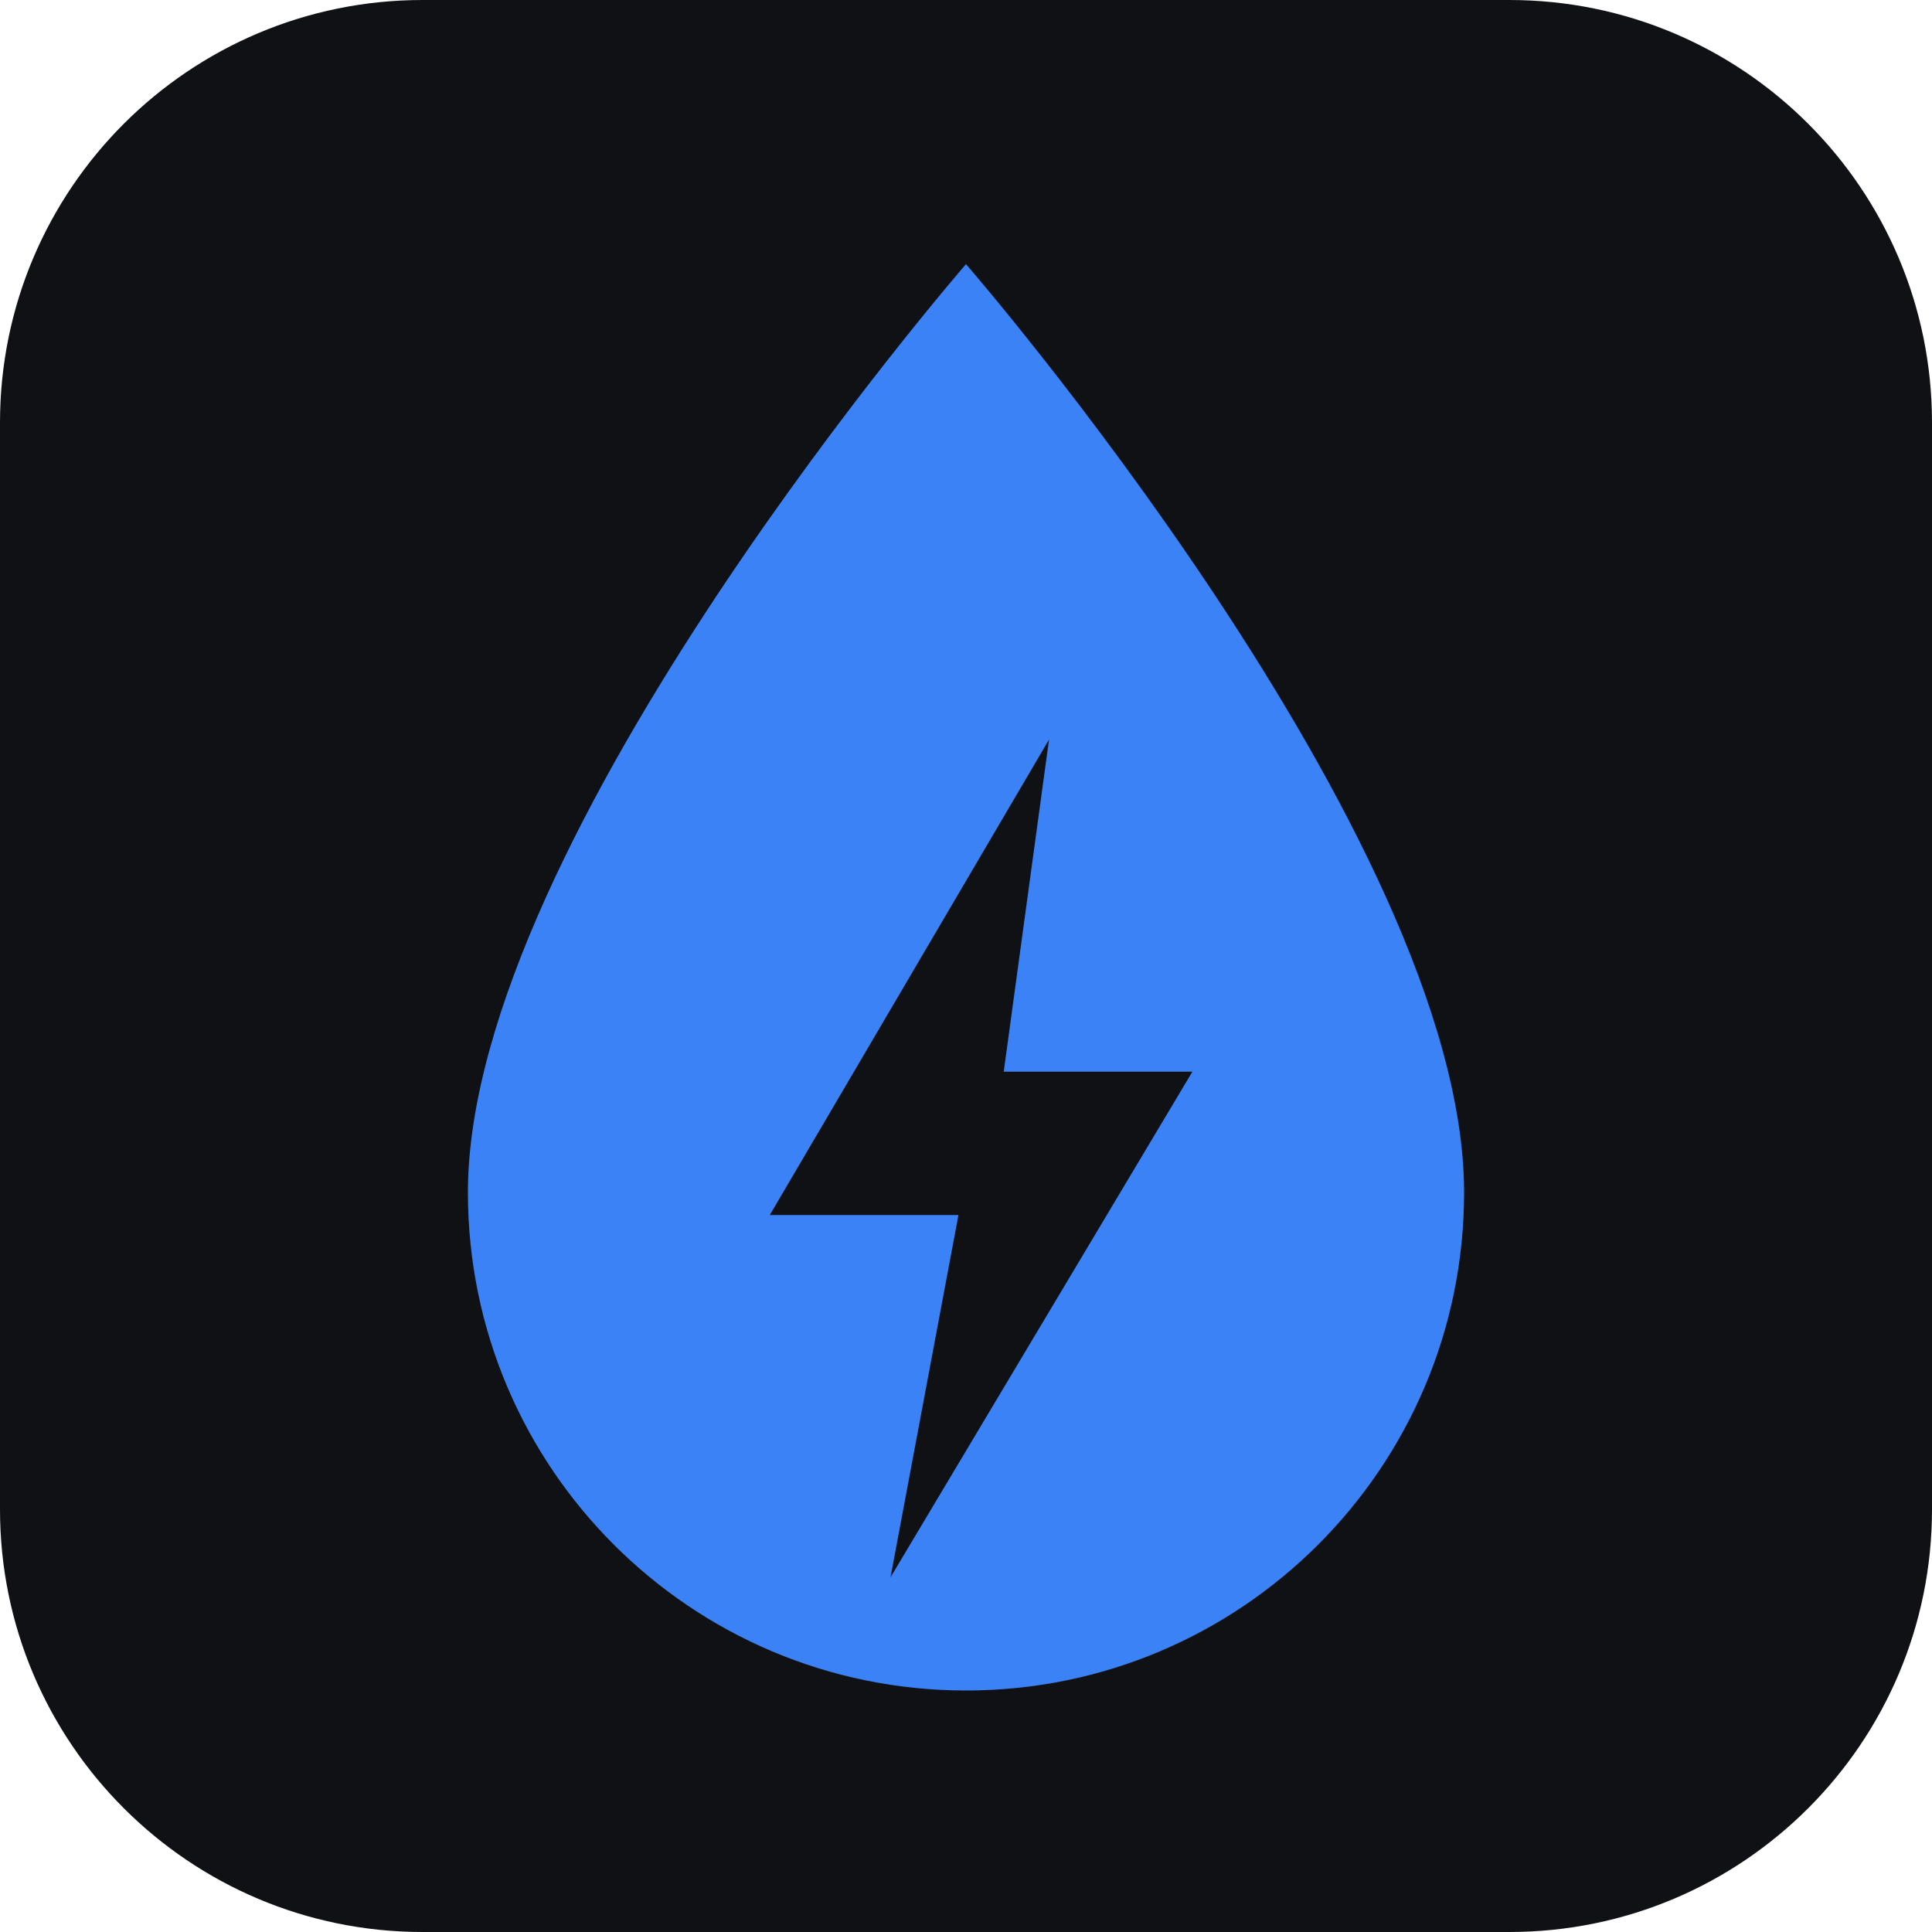
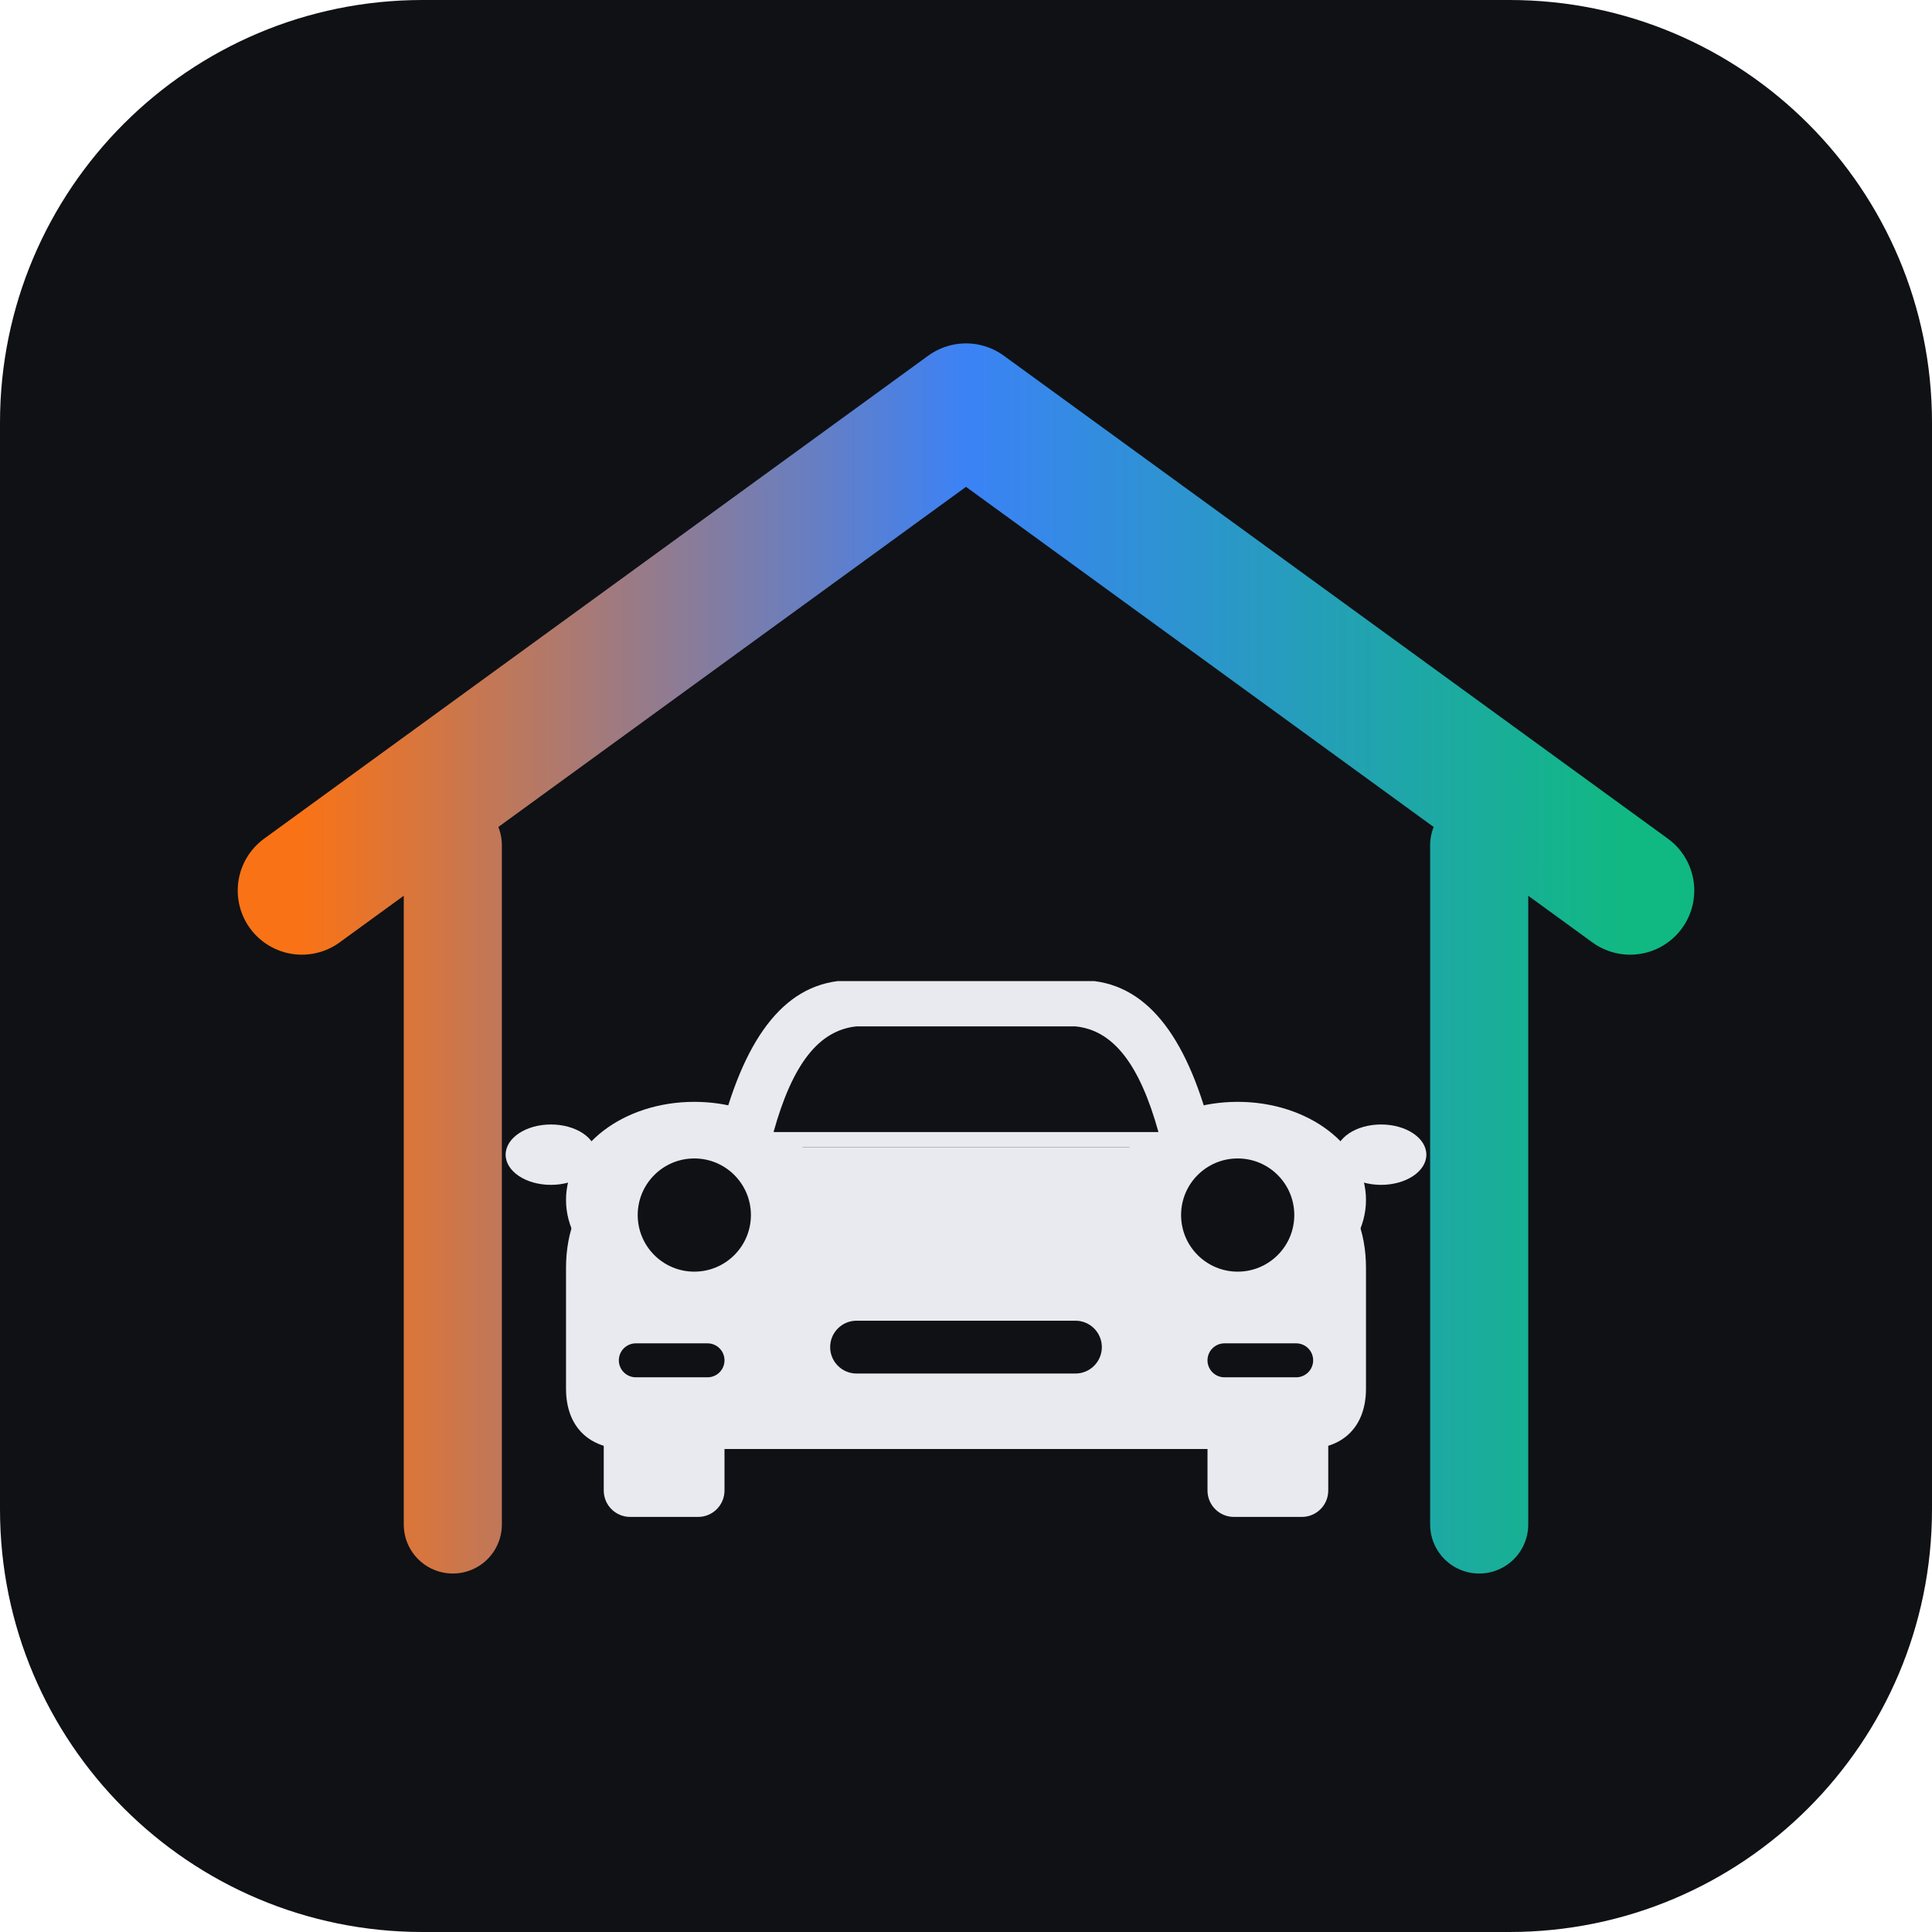
- <svg xmlns="http://www.w3.org/2000/svg" viewBox="0 0 512 512" role="img" aria-label="Nosso Combustível">
+ <svg xmlns="http://www.w3.org/2000/svg" viewBox="0 0 512 512" role="img" aria-label="Pit Garage">
  <defs>
-     <linearGradient id="energia" x1="0.15" y1="0" x2="0.85" y2="1">
+     <linearGradient id="energia" gradientUnits="userSpaceOnUse" x1="80" y1="0" x2="432" y2="0">
      <stop offset="0" stop-color="#F97316" />
-       <stop offset="0.52" stop-color="#3B82F6" />
+       <stop offset="0.5" stop-color="#3B82F6" />
      <stop offset="1" stop-color="#10B981" />
    </linearGradient>
  </defs>
  <rect width="512" height="512" rx="112" fill="#0F1115" />
-   <path d="M256 70C256 70 124 222 124 316a132 132 0 0 0 264 0C388 222 256 70 256 70Z" fill="#3B82F6" />
-   <path d="M278 196 204 322h50l-18 96 80-134h-50l12-88Z" fill="#0F1115" />
+   <path d="M80 236 L256 108 L432 236" fill="none" stroke="url(#energia)" stroke-width="34" stroke-linecap="round" stroke-linejoin="round" />
+   <path d="M120 224 V404 M392 224 V404" fill="none" stroke="url(#energia)" stroke-width="26" stroke-linecap="round" />
+   <g fill="#E8EAF0">
+     <path d="M190 304 C196 278 206 262 222 260 H290 C306 262 316 278 322 304 Z" />
+     <ellipse cx="184" cy="318" rx="34" ry="26" />
+     <ellipse cx="328" cy="318" rx="34" ry="26" />
+     <path d="M150 336 C150 316 164 304 184 304 H328 C348 304 362 316 362 336 V368 C362 378 356 384 346 384 H166 C156 384 150 378 150 368 Z" />
+     <rect x="160" y="376" width="32" height="26" rx="7" />
+     <rect x="320" y="376" width="32" height="26" rx="7" />
+     <ellipse cx="146" cy="306" rx="12" ry="8" />
+     <ellipse cx="366" cy="306" rx="12" ry="8" />
+   </g>
+   <g fill="#0F1115">
+     <path d="M205 300 C210 282 217 273 227 272 H285 C295 273 302 282 307 300 Z" />
+     <circle cx="184" cy="322" r="15" />
+     <circle cx="328" cy="322" r="15" />
+     <rect x="220" y="350" width="72" height="14" rx="7" />
+     <rect x="164" y="356" width="28" height="9" rx="4.5" />
+     <rect x="320" y="356" width="28" height="9" rx="4.5" />
+   </g>
</svg>
